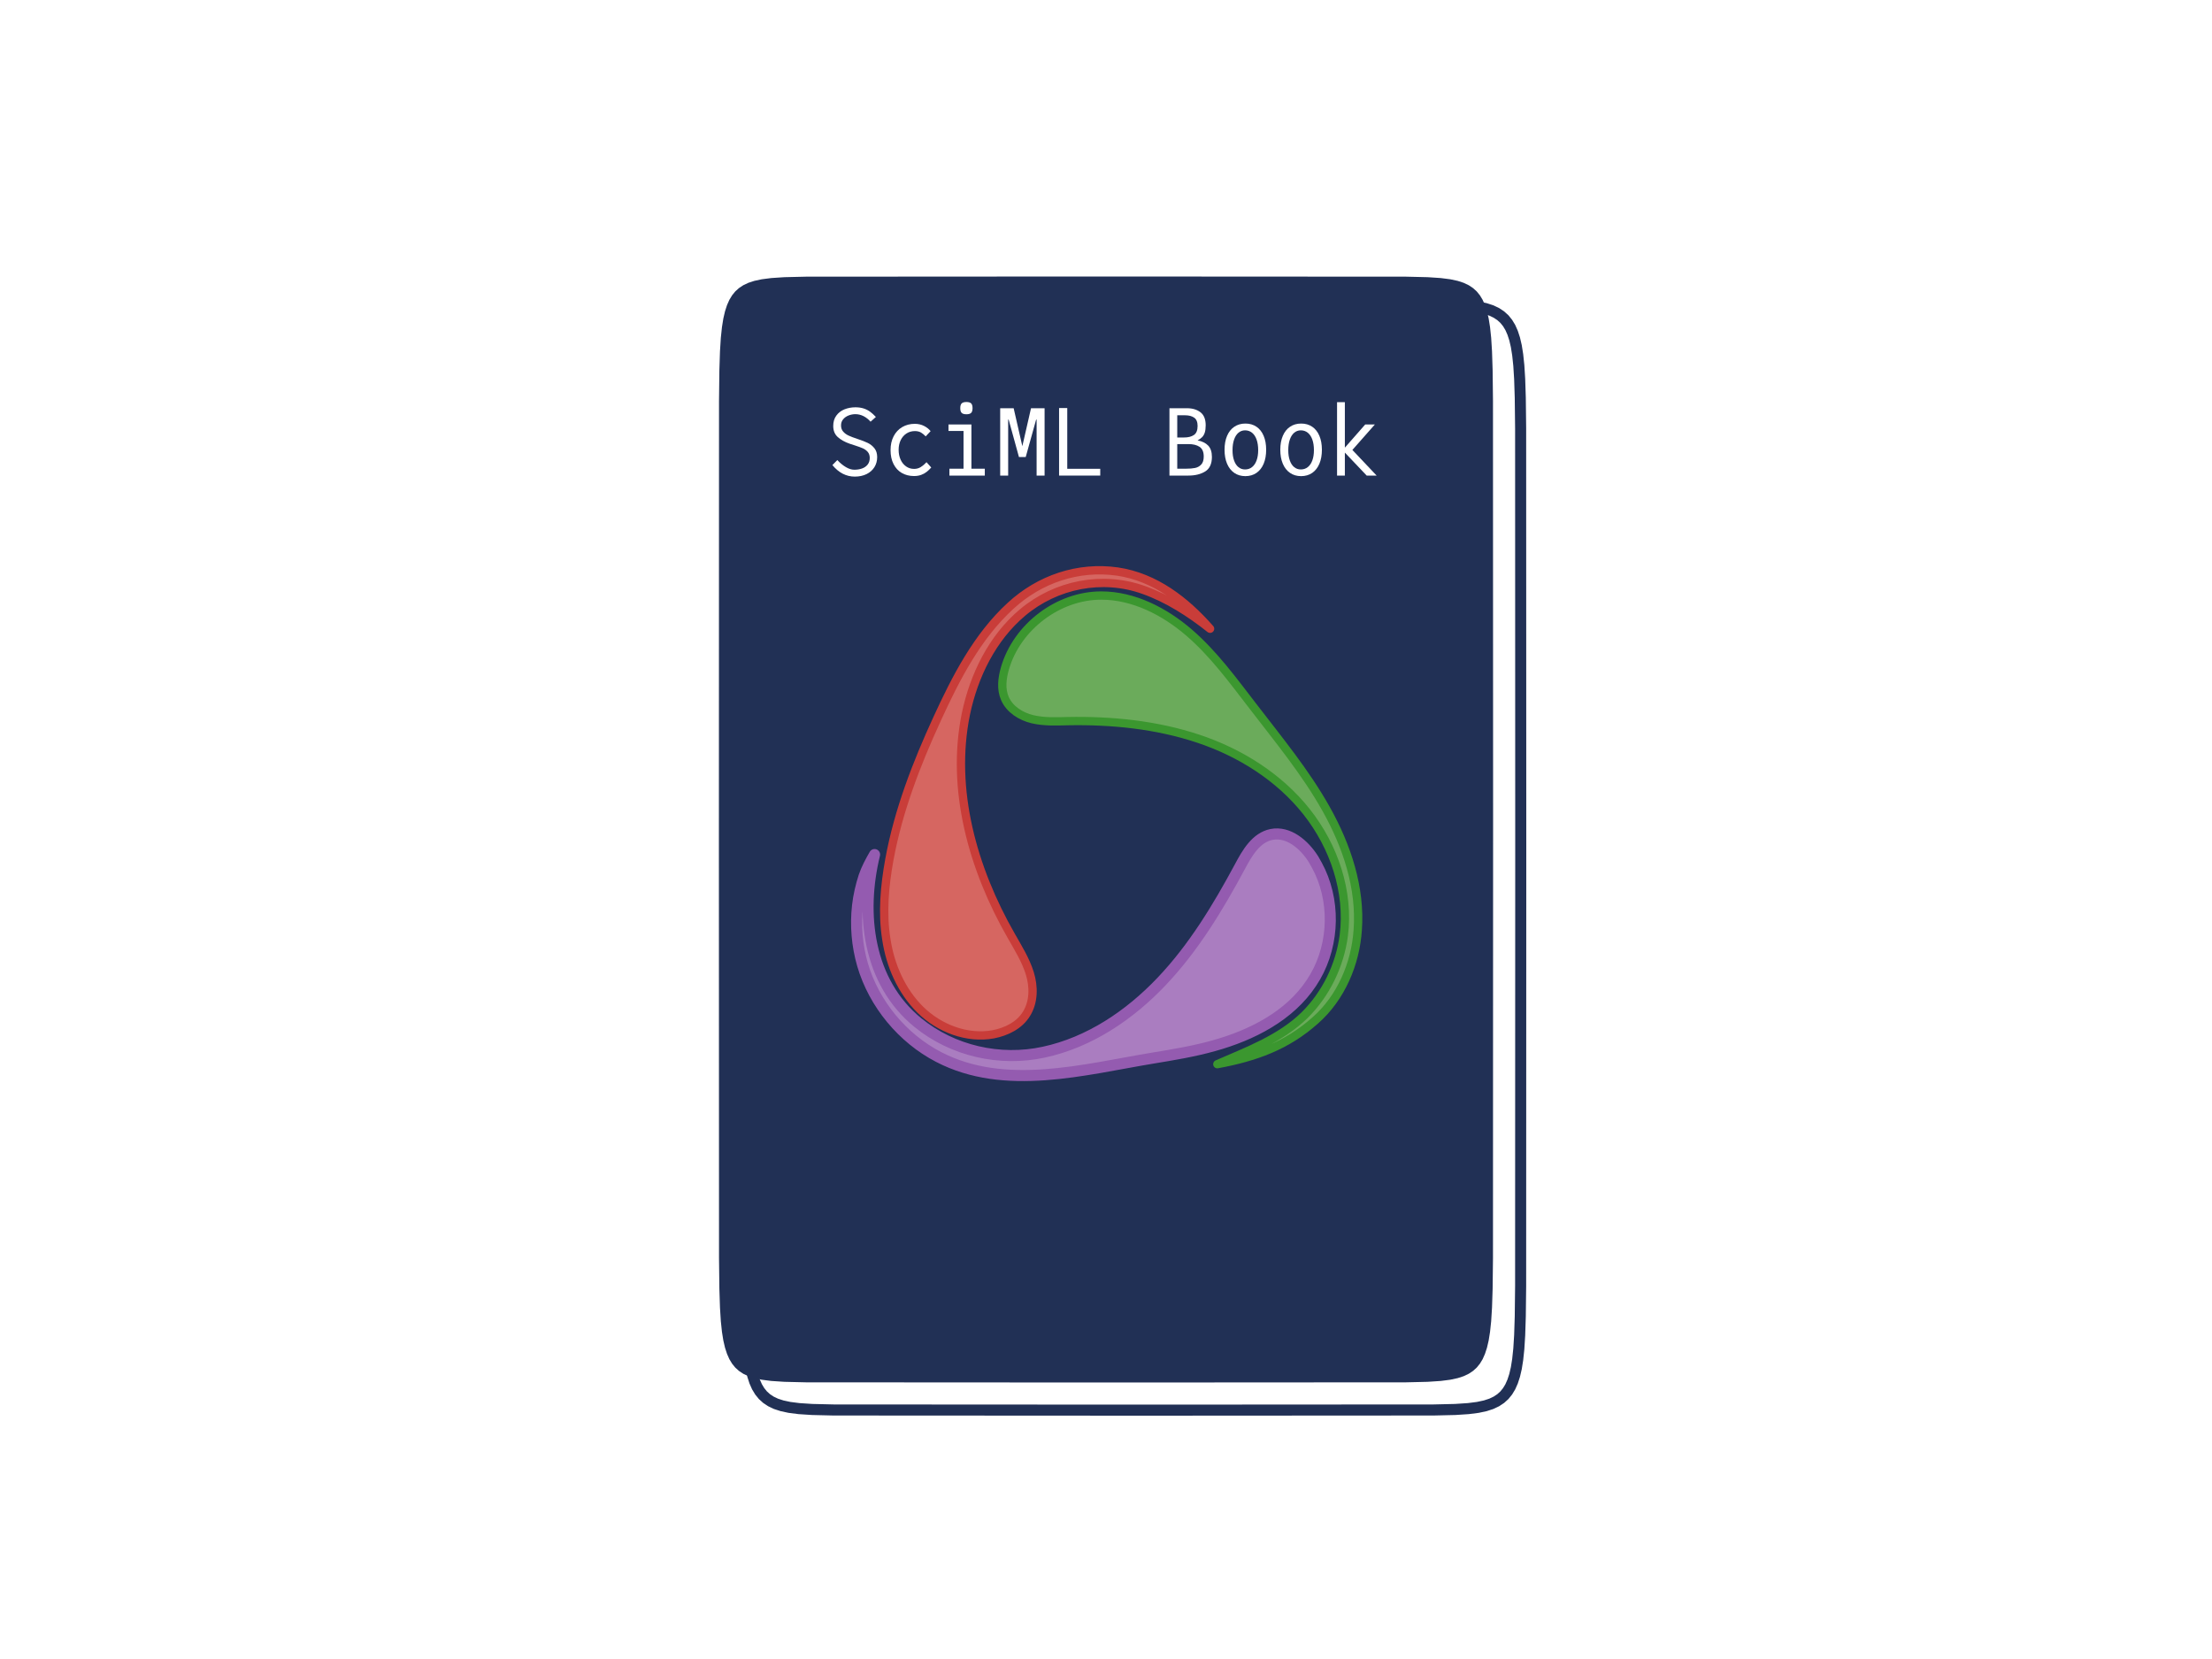
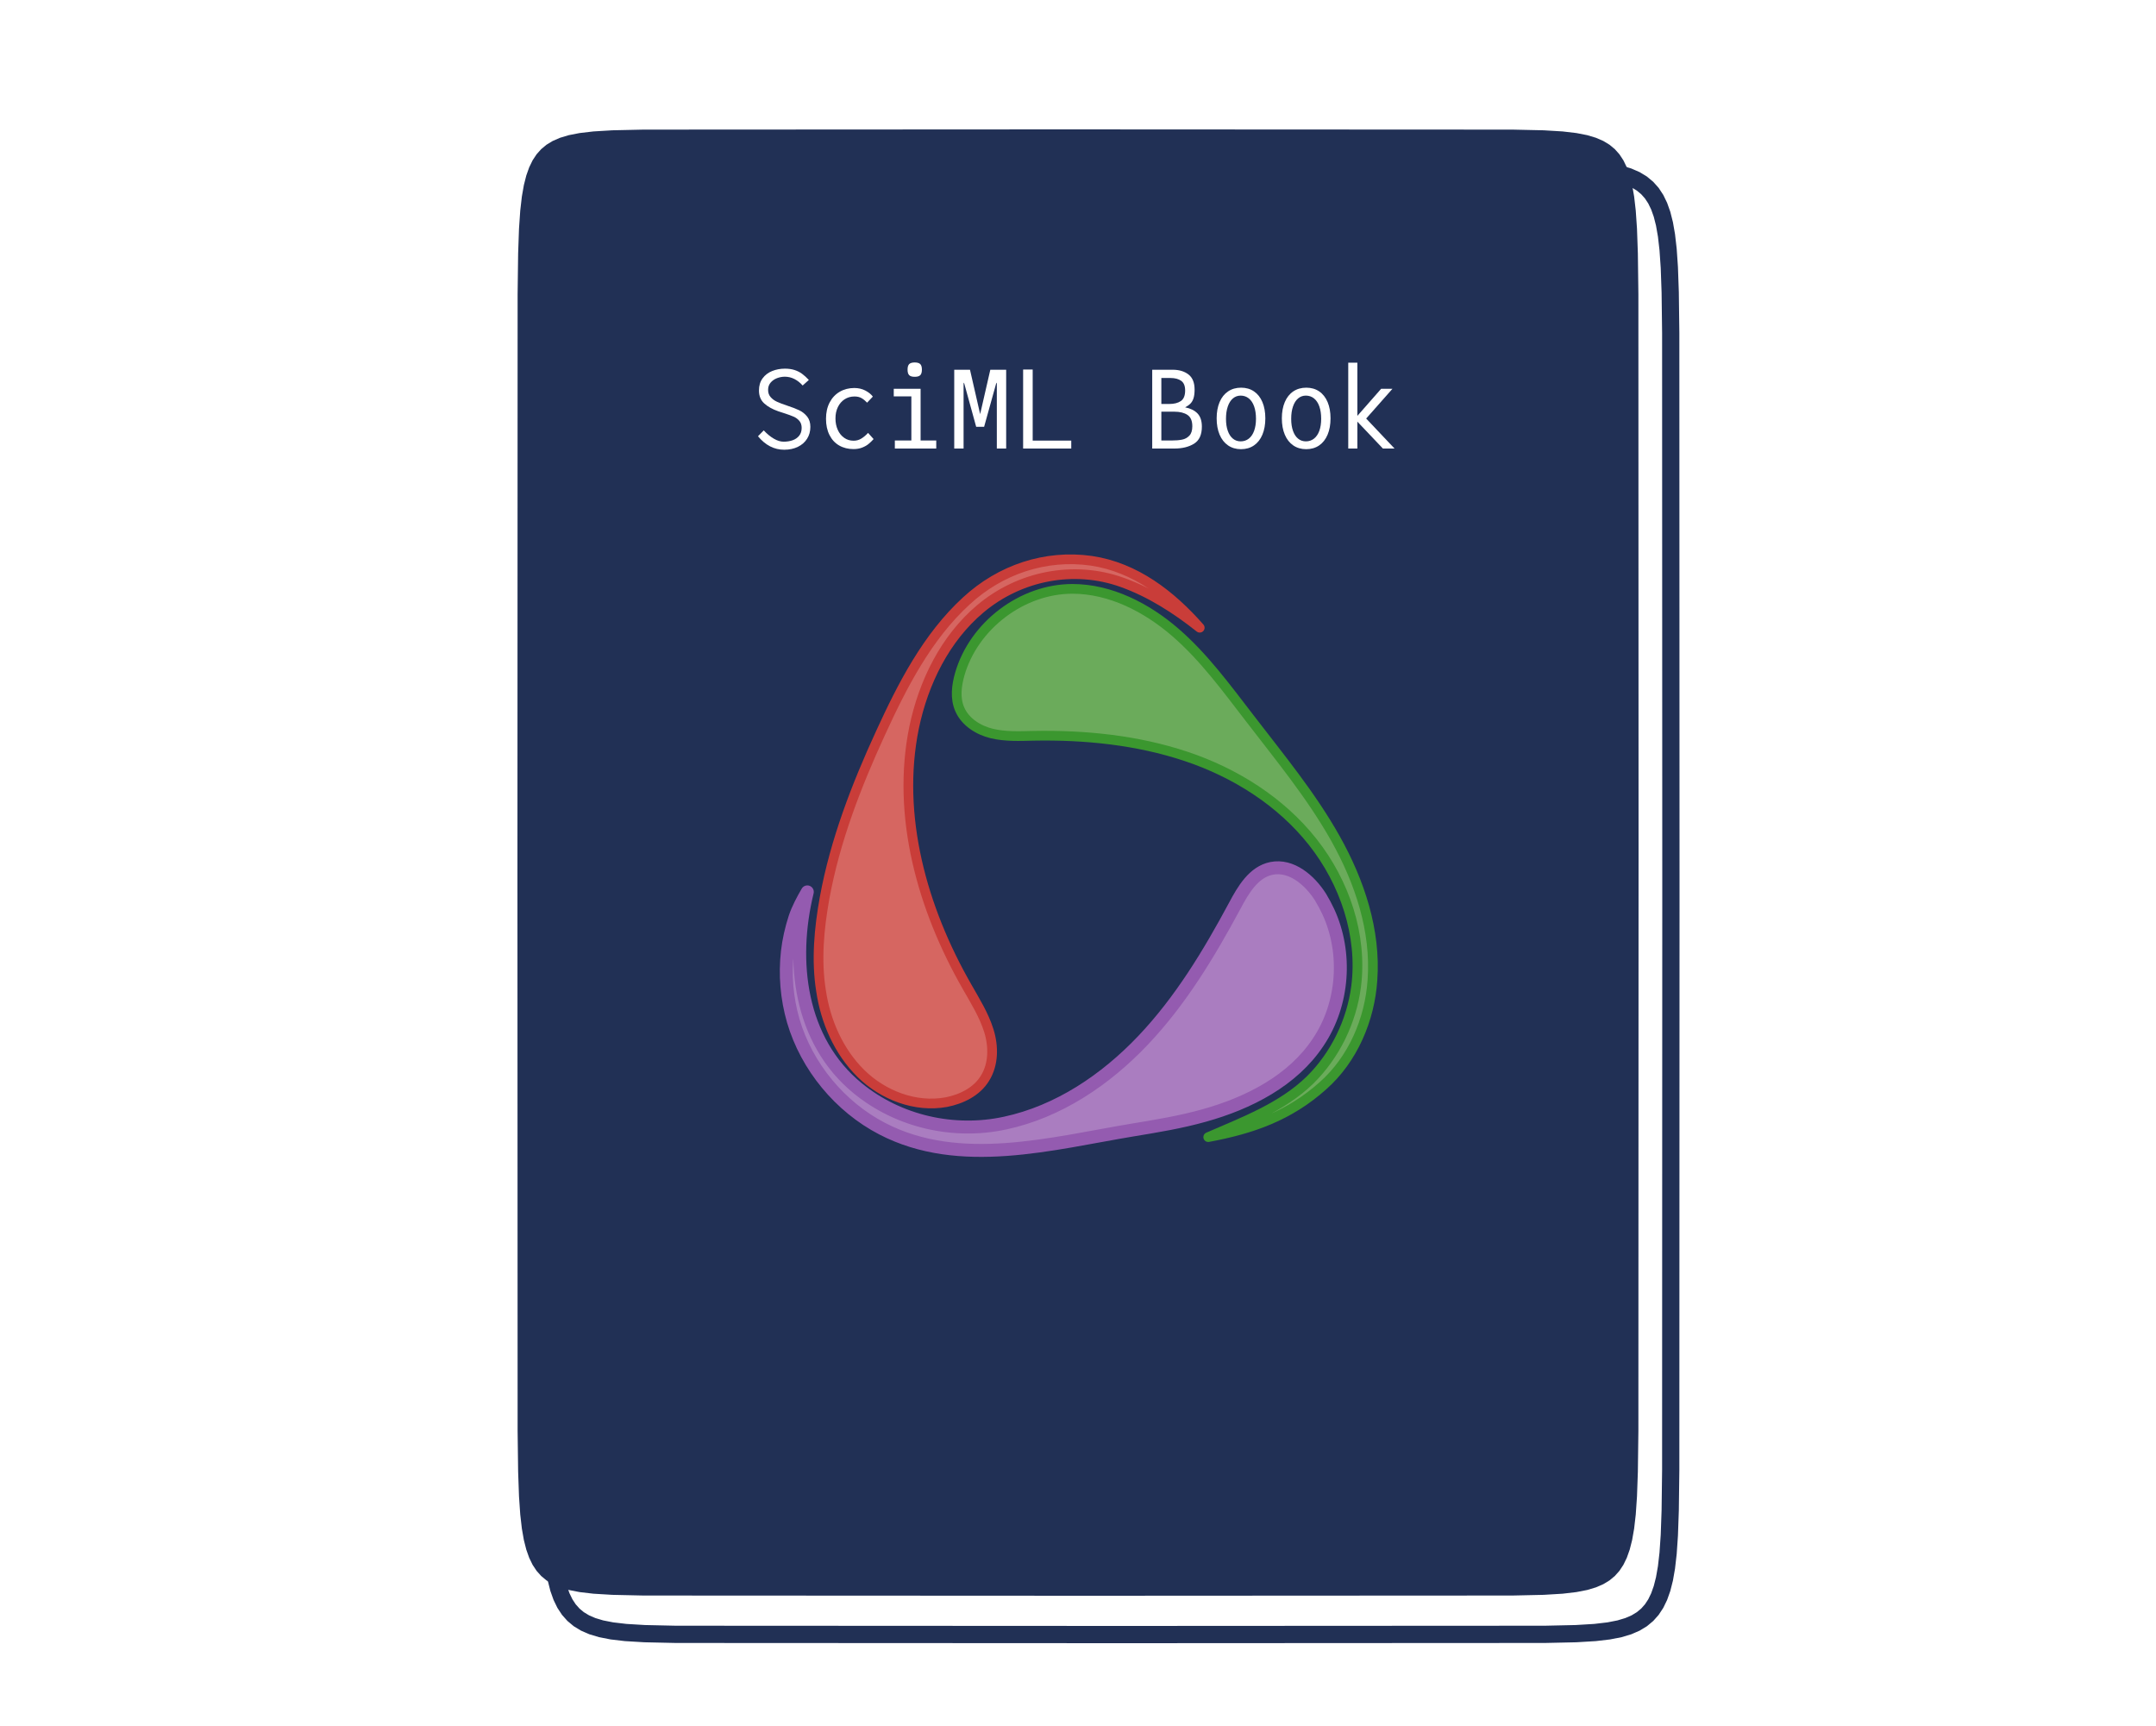
- <svg xmlns="http://www.w3.org/2000/svg" xmlns:xlink="http://www.w3.org/1999/xlink" width="800pt" height="600pt" viewBox="0 0 800 600" version="1.1">
+ <svg xmlns="http://www.w3.org/2000/svg" xmlns:xlink="http://www.w3.org/1999/xlink" width="1000pt" height="800pt" viewBox="0 0 1000 800" version="1.1">
  <defs>
    <g>
      <symbol overflow="visible" id="glyph0-0">
-         <path style="stroke:none;" d="M 1.211 5.711 L 1.211 -24.359 L 18.949 -24.359 L 18.949 5.711 Z M 2.957 3.965 L 17.203 3.965 L 17.203 -22.613 L 2.957 -22.613 Z M 9.961 -17.707 C 9.242 -17.707 8.66 -17.523 8.215 -17.16 C 7.766 -16.793 7.551 -16.23 7.578 -15.473 L 5.645 -15.473 C 5.641 -17.172 6.094 -18.281 6.996 -18.797 C 7.895 -19.312 8.816 -19.57 9.762 -19.57 C 11.328 -19.57 12.512 -19.246 13.312 -18.605 C 14.113 -17.957 14.512 -17.047 14.516 -15.875 C 14.512 -15.277 14.418 -14.75 14.23 -14.285 C 14.039 -13.82 13.801 -13.41 13.516 -13.059 C 13.227 -12.703 12.824 -12.266 12.312 -11.742 L 11.641 -11.055 C 11.316 -10.77 11.098 -10.543 10.988 -10.371 C 10.871 -10.199 10.816 -9.949 10.82 -9.625 L 10.82 -8.25 L 8.902 -8.25 L 8.902 -9.625 C 8.898 -10.035 8.914 -10.34 8.945 -10.539 C 8.973 -10.734 9.055 -10.945 9.191 -11.172 C 9.434 -11.582 9.898 -12.086 10.586 -12.684 C 10.996 -13.051 11.324 -13.363 11.566 -13.625 C 11.809 -13.879 12.012 -14.176 12.18 -14.516 C 12.348 -14.848 12.434 -15.219 12.434 -15.625 C 12.434 -16.281 12.207 -16.793 11.762 -17.16 C 11.309 -17.523 10.711 -17.707 9.961 -17.707 Z M 11.609 -5.629 C 11.605 -5.156 11.438 -4.754 11.105 -4.418 C 10.766 -4.082 10.359 -3.914 9.879 -3.914 C 9.406 -3.914 9 -4.082 8.668 -4.418 C 8.328 -4.754 8.16 -5.156 8.164 -5.629 C 8.16 -6.109 8.328 -6.52 8.668 -6.855 C 9 -7.191 9.406 -7.359 9.879 -7.359 C 10.359 -7.359 10.766 -7.191 11.105 -6.855 C 11.438 -6.52 11.605 -6.109 11.609 -5.629 Z M 7.762 -3.578 C 8.23 -3.574 8.637 -3.402 8.98 -3.066 C 9.32 -2.723 9.492 -2.316 9.492 -1.848 C 9.492 -1.371 9.32 -0.969 8.98 -0.637 C 8.637 -0.297 8.23 -0.129 7.762 -0.133 C 7.289 -0.129 6.887 -0.297 6.551 -0.637 C 6.215 -0.969 6.047 -1.371 6.047 -1.848 C 6.047 -2.316 6.215 -2.723 6.551 -3.066 C 6.887 -3.402 7.289 -3.574 7.762 -3.578 Z M 12.012 -3.578 C 12.48 -3.574 12.883 -3.402 13.223 -3.066 C 13.555 -2.723 13.723 -2.316 13.727 -1.848 C 13.723 -1.371 13.555 -0.969 13.223 -0.637 C 12.883 -0.297 12.48 -0.129 12.012 -0.133 C 11.527 -0.129 11.117 -0.297 10.785 -0.637 C 10.445 -0.969 10.277 -1.371 10.281 -1.848 C 10.277 -2.316 10.445 -2.723 10.785 -3.066 C 11.117 -3.402 11.527 -3.574 12.012 -3.578 Z M 12.012 -3.578 " />
+         <path style="stroke:none;" d="M 1.812 8.566 L 1.812 -36.539 L 28.426 -36.539 L 28.426 8.566 Z M 4.434 5.945 L 25.805 5.945 L 25.805 -33.918 L 4.434 -33.918 Z M 14.945 -26.562 C 13.867 -26.559 12.992 -26.285 12.324 -25.742 C 11.648 -25.191 11.328 -24.348 11.363 -23.211 L 8.469 -23.211 C 8.465 -25.758 9.141 -27.422 10.496 -28.199 C 11.844 -28.969 13.227 -29.355 14.641 -29.359 C 16.988 -29.355 18.766 -28.871 19.969 -27.91 C 21.172 -26.941 21.773 -25.578 21.773 -23.812 C 21.773 -22.922 21.629 -22.125 21.344 -21.43 C 21.055 -20.73 20.695 -20.121 20.27 -19.594 C 19.84 -19.062 19.242 -18.402 18.473 -17.613 L 17.465 -16.582 C 16.977 -16.16 16.648 -15.82 16.48 -15.562 C 16.312 -15.301 16.23 -14.926 16.23 -14.441 L 16.23 -12.375 L 13.355 -12.375 L 13.355 -14.441 C 13.352 -15.059 13.375 -15.516 13.418 -15.812 C 13.457 -16.105 13.578 -16.422 13.785 -16.758 C 14.152 -17.379 14.848 -18.133 15.875 -19.027 C 16.492 -19.578 16.984 -20.051 17.348 -20.438 C 17.707 -20.82 18.016 -21.262 18.27 -21.77 C 18.52 -22.27 18.645 -22.828 18.648 -23.438 C 18.645 -24.426 18.309 -25.191 17.641 -25.742 C 16.965 -26.285 16.066 -26.559 14.945 -26.562 Z M 17.414 -8.441 C 17.414 -7.734 17.16 -7.129 16.656 -6.625 C 16.152 -6.121 15.539 -5.871 14.816 -5.871 C 14.109 -5.871 13.504 -6.121 13 -6.625 C 12.496 -7.129 12.246 -7.734 12.246 -8.441 C 12.246 -9.164 12.496 -9.777 13 -10.281 C 13.504 -10.785 14.109 -11.039 14.816 -11.039 C 15.539 -11.039 16.152 -10.785 16.656 -10.281 C 17.16 -9.777 17.414 -9.164 17.414 -8.441 Z M 11.641 -5.367 C 12.344 -5.367 12.953 -5.109 13.469 -4.598 C 13.98 -4.086 14.238 -3.477 14.238 -2.773 C 14.238 -2.062 13.98 -1.457 13.469 -0.957 C 12.953 -0.449 12.344 -0.199 11.641 -0.203 C 10.934 -0.199 10.328 -0.449 9.828 -0.957 C 9.32 -1.457 9.07 -2.062 9.07 -2.773 C 9.07 -3.477 9.32 -4.086 9.828 -4.598 C 10.328 -5.109 10.934 -5.367 11.641 -5.367 Z M 18.02 -5.367 C 18.723 -5.367 19.328 -5.109 19.832 -4.598 C 20.336 -4.086 20.59 -3.477 20.59 -2.773 C 20.59 -2.062 20.336 -1.457 19.832 -0.957 C 19.328 -0.449 18.723 -0.199 18.02 -0.203 C 17.293 -0.199 16.68 -0.449 16.176 -0.957 C 15.672 -1.457 15.422 -2.062 15.422 -2.773 C 15.422 -3.477 15.672 -4.086 16.176 -4.598 C 16.68 -5.109 17.293 -5.367 18.02 -5.367 Z M 18.02 -5.367 " />
      </symbol>
      <symbol overflow="visible" id="glyph0-1">
-         <path style="stroke:none;" d="M 3.629 -5.609 C 4.656 -4.508 5.703 -3.652 6.762 -3.039 C 7.816 -2.422 8.82 -2.113 9.777 -2.117 C 10.805 -2.113 11.738 -2.266 12.582 -2.57 C 13.418 -2.871 14.09 -3.34 14.598 -3.98 C 15.098 -4.613 15.352 -5.414 15.355 -6.383 C 15.352 -7.266 15.113 -7.988 14.641 -8.551 C 14.16 -9.105 13.566 -9.543 12.859 -9.859 C 12.145 -10.172 11.156 -10.531 9.895 -10.938 C 9.02 -11.203 8.422 -11.398 8.098 -11.523 C 6.281 -12.16 4.836 -12.973 3.762 -13.957 C 2.688 -14.941 2.148 -16.27 2.152 -17.941 C 2.148 -19.43 2.523 -20.684 3.277 -21.703 C 4.023 -22.723 5.008 -23.477 6.23 -23.965 C 7.449 -24.449 8.766 -24.691 10.18 -24.695 C 11.297 -24.691 12.289 -24.551 13.152 -24.273 C 14.016 -23.992 14.789 -23.602 15.473 -23.105 C 16.152 -22.605 16.852 -21.973 17.574 -21.203 L 15.656 -19.488 C 14.906 -20.34 14.062 -21.004 13.129 -21.488 C 12.191 -21.965 11.199 -22.207 10.148 -22.211 C 9.316 -22.207 8.504 -22.051 7.711 -21.746 C 6.914 -21.434 6.258 -20.977 5.746 -20.367 C 5.227 -19.758 4.969 -19.016 4.973 -18.145 C 4.969 -17.234 5.23 -16.484 5.762 -15.891 C 6.285 -15.297 6.938 -14.82 7.719 -14.465 C 8.492 -14.102 9.555 -13.699 10.902 -13.254 C 12.445 -12.75 13.691 -12.266 14.641 -11.809 C 15.586 -11.348 16.391 -10.707 17.051 -9.879 C 17.711 -9.051 18.039 -7.984 18.043 -6.688 C 18.039 -5.316 17.703 -4.098 17.035 -3.031 C 16.359 -1.961 15.41 -1.129 14.188 -0.527 C 12.957 0.07 11.543 0.367 9.945 0.371 C 6.84 0.367 4.141 -1.02 1.848 -3.797 Z M 3.629 -5.609 " />
+         <path style="stroke:none;" d="M 5.441 -8.418 C 6.984 -6.766 8.551 -5.48 10.141 -4.559 C 11.727 -3.637 13.234 -3.176 14.668 -3.176 C 16.207 -3.176 17.609 -3.402 18.875 -3.855 C 20.133 -4.309 21.141 -5.012 21.898 -5.973 C 22.648 -6.926 23.027 -8.129 23.031 -9.574 C 23.027 -10.902 22.672 -11.984 21.961 -12.824 C 21.246 -13.664 20.355 -14.32 19.289 -14.789 C 18.223 -15.258 16.738 -15.797 14.844 -16.406 C 13.531 -16.809 12.633 -17.102 12.145 -17.289 C 9.422 -18.242 7.254 -19.461 5.645 -20.941 C 4.027 -22.418 3.223 -24.406 3.227 -26.914 C 3.223 -29.145 3.785 -31.027 4.914 -32.559 C 6.035 -34.086 7.512 -35.215 9.348 -35.945 C 11.176 -36.676 13.152 -37.043 15.27 -37.043 C 16.949 -37.043 18.434 -36.832 19.73 -36.414 C 21.02 -35.992 22.18 -35.41 23.207 -34.664 C 24.23 -33.914 25.281 -32.957 26.359 -31.801 L 23.488 -29.23 C 22.359 -30.508 21.094 -31.508 19.691 -32.23 C 18.289 -32.949 16.801 -33.309 15.223 -33.312 C 13.977 -33.309 12.758 -33.078 11.566 -32.621 C 10.371 -32.156 9.387 -31.469 8.617 -30.555 C 7.844 -29.637 7.457 -28.523 7.461 -27.215 C 7.457 -25.852 7.852 -24.727 8.645 -23.84 C 9.43 -22.945 10.41 -22.23 11.578 -21.695 C 12.746 -21.156 14.336 -20.551 16.355 -19.883 C 18.668 -19.125 20.539 -18.402 21.961 -17.715 C 23.379 -17.023 24.582 -16.059 25.578 -14.816 C 26.566 -13.57 27.062 -11.977 27.066 -10.031 C 27.062 -7.98 26.559 -6.152 25.551 -4.547 C 24.539 -2.941 23.117 -1.688 21.281 -0.793 C 19.441 0.105 17.32 0.551 14.918 0.555 C 10.262 0.551 6.211 -1.531 2.773 -5.695 Z M 5.441 -8.418 " />
      </symbol>
      <symbol overflow="visible" id="glyph0-2">
-         <path style="stroke:none;" d="M 11.223 0.168 C 9.551 0.164 8.074 -0.203 6.793 -0.941 C 5.508 -1.68 4.512 -2.758 3.797 -4.176 C 3.078 -5.59 2.719 -7.266 2.723 -9.207 C 2.719 -11.129 3.094 -12.809 3.848 -14.246 C 4.594 -15.676 5.633 -16.781 6.961 -17.555 C 8.289 -18.328 9.797 -18.715 11.492 -18.715 C 12.73 -18.715 13.855 -18.453 14.867 -17.934 C 15.871 -17.41 16.652 -16.785 17.203 -16.062 L 15.422 -14.18 C 14.883 -14.762 14.316 -15.227 13.727 -15.574 C 13.129 -15.918 12.395 -16.09 11.523 -16.094 C 10.379 -16.09 9.363 -15.801 8.477 -15.227 C 7.582 -14.648 6.887 -13.848 6.391 -12.824 C 5.891 -11.797 5.641 -10.625 5.645 -9.309 C 5.641 -8.008 5.875 -6.836 6.348 -5.789 C 6.816 -4.742 7.48 -3.918 8.332 -3.316 C 9.184 -2.715 10.156 -2.414 11.258 -2.418 C 12.137 -2.414 12.941 -2.641 13.672 -3.098 C 14.398 -3.551 15.086 -4.133 15.727 -4.84 L 17.438 -2.922 C 16.922 -2.348 16.398 -1.844 15.867 -1.41 C 15.336 -0.973 14.676 -0.602 13.895 -0.293 C 13.105 0.012 12.215 0.164 11.223 0.168 Z M 11.223 0.168 " />
+         <path style="stroke:none;" d="M 16.832 0.254 C 14.328 0.25 12.113 -0.301 10.191 -1.41 C 8.266 -2.516 6.77 -4.133 5.695 -6.262 C 4.617 -8.383 4.078 -10.898 4.082 -13.809 C 4.078 -16.695 4.641 -19.215 5.77 -21.367 C 6.895 -23.516 8.453 -25.172 10.445 -26.332 C 12.434 -27.492 14.699 -28.07 17.238 -28.074 C 19.102 -28.07 20.789 -27.68 22.301 -26.902 C 23.812 -26.117 24.98 -25.18 25.805 -24.09 L 23.133 -21.27 C 22.328 -22.141 21.48 -22.836 20.59 -23.359 C 19.699 -23.879 18.598 -24.141 17.289 -24.141 C 15.574 -24.141 14.051 -23.707 12.715 -22.844 C 11.379 -21.977 10.336 -20.773 9.59 -19.238 C 8.84 -17.699 8.465 -15.941 8.469 -13.961 C 8.465 -12.012 8.82 -10.25 9.527 -8.68 C 10.23 -7.105 11.219 -5.871 12.5 -4.977 C 13.773 -4.074 15.234 -3.625 16.883 -3.629 C 18.207 -3.625 19.418 -3.965 20.512 -4.648 C 21.602 -5.328 22.625 -6.199 23.586 -7.258 L 26.156 -4.387 C 25.383 -3.523 24.598 -2.766 23.801 -2.113 C 23.004 -1.457 22.016 -0.898 20.84 -0.438 C 19.664 0.023 18.328 0.25 16.832 0.254 Z M 16.832 0.254 " />
      </symbol>
      <symbol overflow="visible" id="glyph0-3">
-         <path style="stroke:none;" d="M 9.996 -22.176 C 9.188 -22.172 8.613 -22.34 8.281 -22.68 C 7.941 -23.012 7.773 -23.582 7.777 -24.395 C 7.773 -25.195 7.941 -25.766 8.281 -26.105 C 8.613 -26.438 9.188 -26.605 9.996 -26.609 C 10.801 -26.605 11.371 -26.438 11.711 -26.105 C 12.043 -25.766 12.211 -25.195 12.215 -24.395 C 12.211 -23.582 12.043 -23.012 11.711 -22.68 C 11.371 -22.34 10.801 -22.172 9.996 -22.176 Z M 11.809 -18.48 L 11.809 -2.488 L 16.648 -2.488 L 16.648 0 L 3.848 0 L 3.848 -2.488 L 8.953 -2.488 L 8.953 -16.129 L 3.512 -16.129 L 3.512 -18.48 Z M 11.809 -18.48 " />
+         <path style="stroke:none;" d="M 14.992 -33.266 C 13.781 -33.262 12.926 -33.516 12.422 -34.02 C 11.918 -34.523 11.664 -35.379 11.668 -36.59 C 11.664 -37.797 11.918 -38.652 12.422 -39.16 C 12.926 -39.66 13.781 -39.914 14.992 -39.918 C 16.199 -39.914 17.055 -39.66 17.562 -39.16 C 18.062 -38.652 18.316 -37.797 18.32 -36.59 C 18.316 -35.379 18.062 -34.523 17.562 -34.02 C 17.055 -33.516 16.199 -33.262 14.992 -33.266 Z M 17.715 -27.719 L 17.715 -3.73 L 24.973 -3.73 L 24.973 0 L 5.77 0 L 5.77 -3.73 L 13.43 -3.73 L 13.43 -24.191 L 5.266 -24.191 L 5.266 -27.719 Z M 17.715 -27.719 " />
      </symbol>
      <symbol overflow="visible" id="glyph0-4">
-         <path style="stroke:none;" d="M 10.062 -10.633 L 13.203 -24.359 L 18.109 -24.359 L 18.109 0 L 15.223 0 L 15.223 -20.379 L 15.004 -20.074 L 11.289 -6.719 L 8.836 -6.719 L 5.156 -20.074 L 4.938 -20.379 L 4.938 0 L 2.051 0 L 2.051 -24.359 L 6.922 -24.359 Z M 10.062 -10.633 " />
+         <path style="stroke:none;" d="M 15.094 -15.953 L 19.809 -36.539 L 27.164 -36.539 L 27.164 0 L 22.832 0 L 22.832 -30.566 L 22.504 -30.113 L 16.934 -10.078 L 13.254 -10.078 L 7.738 -30.113 L 7.41 -30.566 L 7.41 0 L 3.074 0 L 3.074 -36.539 L 10.383 -36.539 Z M 15.094 -15.953 " />
      </symbol>
      <symbol overflow="visible" id="glyph0-5">
-         <path style="stroke:none;" d="M 18.078 0 L 3.191 0 L 3.191 -24.426 L 6.148 -24.426 L 6.148 -2.453 L 18.078 -2.453 Z M 18.078 0 " />
+         <path style="stroke:none;" d="M 27.113 0 L 4.789 0 L 4.789 -36.641 L 9.223 -36.641 L 9.223 -3.68 L 27.113 -3.68 Z M 27.113 0 " />
      </symbol>
      <symbol overflow="visible" id="glyph0-6">
        <path style="stroke:none;" d="" />
      </symbol>
      <symbol overflow="visible" id="glyph0-7">
-         <path style="stroke:none;" d="M 2.789 0 L 2.789 -24.359 L 9.141 -24.359 C 11.109 -24.355 12.727 -23.871 13.996 -22.906 C 15.258 -21.934 15.891 -20.371 15.895 -18.211 C 15.891 -17.145 15.785 -16.27 15.574 -15.59 C 15.359 -14.906 15.043 -14.348 14.625 -13.918 C 14.203 -13.484 13.648 -13.09 12.969 -12.734 C 14.625 -12.406 15.902 -11.777 16.801 -10.844 C 17.691 -9.906 18.141 -8.543 18.145 -6.754 C 18.141 -4.254 17.336 -2.504 15.734 -1.504 C 14.125 -0.5 12.098 0 9.645 0 Z M 8.062 -13.777 C 9.562 -13.773 10.754 -14.078 11.641 -14.684 C 12.523 -15.285 12.965 -16.371 12.969 -17.941 C 12.965 -19.363 12.559 -20.359 11.742 -20.938 C 10.922 -21.512 9.828 -21.801 8.469 -21.805 L 5.609 -21.805 L 5.609 -13.777 Z M 8.805 -2.488 C 10.066 -2.484 11.145 -2.574 12.035 -2.754 C 12.926 -2.934 13.672 -3.344 14.277 -3.988 C 14.883 -4.633 15.188 -5.598 15.188 -6.887 C 15.188 -8.551 14.688 -9.719 13.691 -10.391 C 12.691 -11.055 11.352 -11.391 9.676 -11.391 L 5.609 -11.391 L 5.609 -2.488 Z M 8.805 -2.488 " />
+         <path style="stroke:none;" d="M 4.184 0 L 4.184 -36.539 L 13.707 -36.539 C 16.66 -36.539 19.09 -35.812 20.992 -34.359 C 22.887 -32.906 23.836 -30.559 23.84 -27.316 C 23.836 -25.719 23.676 -24.406 23.359 -23.383 C 23.039 -22.355 22.566 -21.52 21.938 -20.875 C 21.305 -20.227 20.477 -19.637 19.453 -19.102 C 21.938 -18.613 23.852 -17.668 25.199 -16.266 C 26.539 -14.863 27.211 -12.816 27.215 -10.129 C 27.211 -6.383 26.004 -3.758 23.598 -2.254 C 21.184 -0.75 18.141 0 14.465 0 Z M 12.098 -20.664 C 14.344 -20.66 16.133 -21.113 17.461 -22.023 C 18.789 -22.93 19.453 -24.559 19.453 -26.914 C 19.453 -29.043 18.84 -30.543 17.613 -31.41 C 16.387 -32.273 14.746 -32.707 12.699 -32.711 L 8.418 -32.711 L 8.418 -20.664 Z M 13.203 -3.73 C 15.098 -3.727 16.715 -3.859 18.055 -4.133 C 19.387 -4.398 20.508 -5.016 21.418 -5.984 C 22.324 -6.945 22.781 -8.395 22.781 -10.332 C 22.781 -12.832 22.031 -14.586 20.539 -15.586 C 19.039 -16.586 17.031 -17.086 14.516 -17.086 L 8.418 -17.086 L 8.418 -3.73 Z M 13.203 -3.73 " />
      </symbol>
      <symbol overflow="visible" id="glyph0-8">
-         <path style="stroke:none;" d="M 10.078 0.203 C 8.543 0.199 7.211 -0.188 6.082 -0.965 C 4.949 -1.742 4.078 -2.848 3.469 -4.281 C 2.859 -5.715 2.555 -7.402 2.555 -9.34 C 2.555 -11.266 2.859 -12.941 3.469 -14.371 C 4.078 -15.797 4.949 -16.895 6.09 -17.664 C 7.223 -18.43 8.566 -18.812 10.113 -18.816 C 11.645 -18.812 12.973 -18.43 14.102 -17.664 C 15.227 -16.895 16.094 -15.797 16.699 -14.371 C 17.301 -12.941 17.602 -11.266 17.605 -9.34 C 17.602 -7.402 17.301 -5.715 16.699 -4.281 C 16.094 -2.848 15.223 -1.742 14.094 -0.965 C 12.961 -0.188 11.625 0.199 10.078 0.203 Z M 9.98 -2.219 C 10.941 -2.215 11.781 -2.496 12.5 -3.066 C 13.211 -3.629 13.762 -4.438 14.145 -5.492 C 14.527 -6.543 14.719 -7.781 14.719 -9.207 C 14.719 -10.668 14.527 -11.941 14.145 -13.02 C 13.762 -14.094 13.211 -14.918 12.5 -15.496 C 11.781 -16.07 10.941 -16.359 9.98 -16.363 C 9.059 -16.359 8.258 -16.066 7.574 -15.488 C 6.891 -14.902 6.363 -14.074 5.996 -12.996 C 5.621 -11.914 5.438 -10.637 5.441 -9.172 C 5.438 -7.746 5.621 -6.512 5.996 -5.469 C 6.363 -4.418 6.891 -3.617 7.574 -3.059 C 8.258 -2.496 9.059 -2.215 9.98 -2.219 Z M 9.98 -2.219 " />
+         <path style="stroke:none;" d="M 15.121 0.301 C 12.816 0.297 10.816 -0.281 9.121 -1.449 C 7.422 -2.613 6.117 -4.273 5.203 -6.426 C 4.289 -8.574 3.832 -11.102 3.832 -14.012 C 3.832 -16.895 4.289 -19.41 5.203 -21.559 C 6.117 -23.699 7.426 -25.348 9.133 -26.496 C 10.836 -27.645 12.848 -28.219 15.172 -28.223 C 17.469 -28.219 19.465 -27.645 21.152 -26.496 C 22.84 -25.348 24.137 -23.699 25.047 -21.559 C 25.953 -19.41 26.406 -16.895 26.41 -14.012 C 26.406 -11.102 25.953 -8.574 25.047 -6.426 C 24.137 -4.273 22.836 -2.613 21.141 -1.449 C 19.445 -0.281 17.438 0.297 15.121 0.301 Z M 14.969 -3.328 C 16.41 -3.328 17.672 -3.75 18.75 -4.598 C 19.824 -5.445 20.645 -6.66 21.219 -8.238 C 21.785 -9.816 22.07 -11.672 22.074 -13.809 C 22.07 -16.008 21.785 -17.914 21.219 -19.527 C 20.645 -21.141 19.824 -22.379 18.75 -23.246 C 17.672 -24.105 16.41 -24.539 14.969 -24.543 C 13.59 -24.539 12.387 -24.102 11.363 -23.234 C 10.336 -22.359 9.547 -21.113 8.996 -19.492 C 8.438 -17.867 8.16 -15.957 8.164 -13.758 C 8.16 -11.625 8.438 -9.773 8.996 -8.203 C 9.547 -6.633 10.336 -5.426 11.363 -4.586 C 12.387 -3.746 13.59 -3.328 14.969 -3.328 Z M 14.969 -3.328 " />
      </symbol>
      <symbol overflow="visible" id="glyph0-9">
-         <path style="stroke:none;" d="M 8.469 -9.273 L 17.238 0 L 13.641 0 L 5.746 -8.316 L 5.746 0 L 2.922 0 L 2.922 -26.543 L 5.746 -26.543 L 5.746 -10.098 L 13.105 -18.48 L 16.598 -18.48 Z M 8.469 -9.273 " />
+         <path style="stroke:none;" d="M 12.699 -13.91 L 25.855 0 L 20.461 0 L 8.617 -12.473 L 8.617 0 L 4.387 0 L 4.387 -39.816 L 8.617 -39.816 L 8.617 -15.145 L 19.656 -27.719 L 24.898 -27.719 Z M 12.699 -13.91 " />
      </symbol>
    </g>
  </defs>
-   <g id="surface44">
-     <path style=" stroke:none;fill-rule:nonzero;fill:rgb(12.941%,18.824%,33.333%);fill-opacity:1;" d="M 540 300 L 539.957 455.059 L 539.828 466.137 L 539.609 472.922 L 539.301 477.84 L 538.895 481.684 L 538.395 484.812 L 537.785 487.43 L 537.062 489.648 L 536.219 491.551 L 535.23 493.188 L 534.086 494.598 L 532.754 495.805 L 531.199 496.836 L 529.371 497.707 L 527.18 498.422 L 524.488 499 L 521.043 499.441 L 516.297 499.754 L 508.539 499.938 L 403.348 500 L 291.461 499.938 L 283.703 499.754 L 278.957 499.441 L 275.512 499 L 272.82 498.422 L 270.629 497.707 L 268.801 496.836 L 267.246 495.805 L 265.914 494.598 L 264.77 493.188 L 263.781 491.551 L 262.938 489.648 L 262.215 487.43 L 261.605 484.812 L 261.105 481.684 L 260.699 477.84 L 260.391 472.922 L 260.172 466.137 L 260.043 455.059 L 260 305.125 L 260.043 144.941 L 260.172 133.863 L 260.391 127.078 L 260.699 122.16 L 261.105 118.316 L 261.605 115.188 L 262.215 112.57 L 262.938 110.352 L 263.781 108.449 L 264.77 106.812 L 265.914 105.402 L 267.246 104.195 L 268.801 103.164 L 270.629 102.293 L 272.82 101.578 L 275.512 101 L 278.957 100.559 L 283.703 100.246 L 291.461 100.062 L 396.262 100 L 508.539 100.062 L 516.297 100.246 L 521.043 100.559 L 524.488 101 L 527.18 101.578 L 529.371 102.293 L 531.199 103.164 L 532.754 104.195 L 534.086 105.402 L 535.23 106.812 L 536.219 108.449 L 537.062 110.352 L 537.785 112.57 L 538.395 115.188 L 538.895 118.316 L 539.301 122.16 L 539.609 127.078 L 539.828 133.863 L 539.957 144.941 L 540 294.504 Z M 540 300 " />
-     <path style="fill:none;stroke-width:4;stroke-linecap:butt;stroke-linejoin:miter;stroke:rgb(12.941%,18.824%,33.333%);stroke-opacity:1;stroke-miterlimit:10;" d="M 550 310 L 549.957 465.059 L 549.828 476.137 L 549.609 482.922 L 549.301 487.84 L 548.895 491.684 L 548.395 494.812 L 547.785 497.43 L 547.062 499.648 L 546.219 501.551 L 545.23 503.188 L 544.086 504.598 L 542.754 505.805 L 541.199 506.836 L 539.371 507.707 L 537.18 508.422 L 534.488 509 L 531.043 509.441 L 526.297 509.754 L 518.539 509.938 L 413.348 510 L 301.461 509.938 L 293.703 509.754 L 288.957 509.441 L 285.512 509 L 282.82 508.422 L 280.629 507.707 L 278.801 506.836 L 277.246 505.805 L 275.914 504.598 L 274.77 503.188 L 273.781 501.551 L 272.938 499.648 L 272.215 497.43 L 271.605 494.812 L 271.105 491.684 L 270.699 487.84 L 270.391 482.922 L 270.172 476.137 L 270.043 465.059 L 270 315.125 L 270.043 154.941 L 270.172 143.863 L 270.391 137.078 L 270.699 132.16 L 271.105 128.316 L 271.605 125.188 L 272.215 122.57 L 272.938 120.352 L 273.781 118.449 L 274.77 116.812 L 275.914 115.402 L 277.246 114.195 L 278.801 113.164 L 280.629 112.293 L 282.82 111.578 L 285.512 111 L 288.957 110.559 L 293.703 110.246 L 301.461 110.062 L 406.262 110 L 518.539 110.062 L 526.297 110.246 L 531.043 110.559 L 534.488 111 L 537.18 111.578 L 539.371 112.293 L 541.199 113.164 L 542.754 114.195 L 544.086 115.402 L 545.23 116.812 L 546.219 118.449 L 547.062 120.352 L 547.785 122.57 L 548.395 125.188 L 548.895 128.316 L 549.301 132.16 L 549.609 137.078 L 549.828 143.863 L 549.957 154.941 L 550 304.504 Z M 550 310 " />
-     <path style="fill-rule:nonzero;fill:rgb(41.961%,67.059%,35.686%);fill-opacity:1;stroke-width:3;stroke-linecap:round;stroke-linejoin:round;stroke:rgb(23.137%,59.216%,18.431%);stroke-opacity:1;stroke-miterlimit:4;" d="M 304.371 247.301 C 315.278 252.043 327.188 256.484 335.871 264.965 C 343.645 272.637 348.692 283.035 350.106 293.836 C 352.125 309.687 346.571 326.039 336.676 338.558 C 326.781 351.074 312.649 359.961 297.508 365.008 C 282.367 370.055 266.215 371.668 250.266 371.367 C 246.024 371.265 241.684 371.062 237.446 372.074 C 233.305 373.082 229.266 375.605 227.551 379.543 C 226.039 382.976 226.543 386.914 227.551 390.445 C 231.895 405.484 246.832 416.793 262.379 416.793 C 274.09 416.793 285.293 411.039 294.18 403.367 C 303.063 395.695 310.028 386.105 317.196 376.816 C 326.481 364.703 336.274 352.89 343.742 339.566 C 351.211 326.242 356.262 311.098 355.153 295.855 C 354.344 283.64 349.094 271.324 339.809 263.148 C 329.41 253.863 318 249.824 304.371 247.301 " transform="matrix(1,0,0,-1,135.8943,632.1756)" />
-     <path style="fill-rule:nonzero;fill:rgb(83.922%,40%,38.039%);fill-opacity:1;stroke-width:3;stroke-linecap:round;stroke-linejoin:round;stroke:rgb(78.824%,23.922%,22.353%);stroke-opacity:1;stroke-miterlimit:4;" d="M 301.75 404.781 C 294.481 410.535 286.504 415.683 277.723 418.812 C 262.781 424.164 246.024 420.832 233.91 410.637 C 223.008 401.449 216.344 387.922 213.418 373.89 C 207.864 346.633 215.942 317.965 229.77 293.836 C 232.293 289.394 235.02 285.055 236.535 280.207 C 238.047 275.363 238.047 269.812 235.324 265.473 C 232.801 261.332 228.055 259.012 223.313 258.101 C 213.821 256.387 203.828 260.223 196.961 266.984 C 190.102 273.75 186.063 283.035 184.649 292.523 C 183.133 302.015 184.039 311.805 185.758 321.297 C 188.989 338.961 195.551 355.922 203.02 372.172 C 209.785 386.914 217.457 401.953 229.571 413.058 C 240.071 422.75 254 427.492 268.235 425.473 C 281.864 423.457 292.864 414.875 301.75 404.781 " transform="matrix(1,0,0,-1,135.8943,632.1756)" />
-     <path style="fill-rule:nonzero;fill:rgb(66.667%,49.02%,75.294%);fill-opacity:1;stroke-width:4;stroke-linecap:round;stroke-linejoin:round;stroke:rgb(58.039%,35.686%,69.02%);stroke-opacity:1;stroke-miterlimit:4;" d="M 341.524 316.957 C 340.817 318.469 340.008 319.984 339.102 321.496 C 335.77 326.746 330.117 331.594 323.957 330.383 C 318.406 329.269 315.176 323.719 312.551 318.773 C 304.574 303.933 295.793 289.394 284.184 277.18 C 272.574 264.965 258.039 255.176 241.582 251.64 C 225.735 248.211 208.672 252.047 196.055 262.344 C 177.985 277.082 175.16 301.711 180.406 323.113 C 178.996 320.691 177.481 317.863 176.571 315.137 C 175.461 311.707 174.653 308.172 174.25 304.64 C 173.442 297.473 174.047 290.203 176.067 283.238 C 180.207 269.105 190.504 256.687 203.524 249.926 C 227.551 237.41 256.121 245.383 281.156 249.519 C 288.524 250.734 295.895 251.945 303.059 253.961 C 316.891 257.801 330.52 264.765 338.391 276.676 C 346.266 288.387 347.379 304.234 341.524 316.957 Z M 341.524 316.957 " transform="matrix(1,0,0,-1,135.8943,632.1756)" />
+   <g id="surface68">
+     <path style=" stroke:none;fill-rule:nonzero;fill:rgb(12.941%,18.824%,33.333%);fill-opacity:1;" d="M 760 400 L 759.918 663.598 L 759.68 682.43 L 759.273 693.965 L 758.699 702.328 L 757.949 708.859 L 757.016 714.184 L 755.887 718.629 L 754.547 722.402 L 752.977 725.637 L 751.145 728.418 L 749.016 730.812 L 746.543 732.871 L 743.66 734.621 L 740.258 736.098 L 736.188 737.32 L 731.191 738.297 L 724.797 739.047 L 715.977 739.578 L 701.574 739.895 L 506.219 740 L 298.426 739.895 L 284.023 739.578 L 275.203 739.047 L 268.809 738.297 L 263.812 737.32 L 259.742 736.098 L 256.34 734.621 L 253.457 732.871 L 250.984 730.812 L 248.855 728.418 L 247.023 725.637 L 245.453 722.402 L 244.113 718.629 L 242.984 714.184 L 242.051 708.859 L 241.301 702.328 L 240.727 693.965 L 240.32 682.43 L 240.082 663.598 L 240 408.715 L 240.082 136.402 L 240.32 117.57 L 240.727 106.035 L 241.301 97.672 L 242.051 91.141 L 242.984 85.816 L 244.113 81.371 L 245.453 77.598 L 247.023 74.363 L 248.855 71.582 L 250.984 69.188 L 253.457 67.129 L 256.34 65.379 L 259.742 63.902 L 263.812 62.68 L 268.809 61.703 L 275.203 60.953 L 284.023 60.422 L 298.426 60.105 L 493.059 60 L 701.574 60.105 L 715.977 60.422 L 724.797 60.953 L 731.191 61.703 L 736.188 62.68 L 740.258 63.902 L 743.66 65.379 L 746.543 67.129 L 749.016 69.188 L 751.145 71.582 L 752.977 74.363 L 754.547 77.598 L 755.887 81.371 L 757.016 85.816 L 757.949 91.141 L 758.699 97.672 L 759.273 106.035 L 759.68 117.57 L 759.918 136.402 L 760 390.66 Z M 760 400 " />
+     <path style="fill:none;stroke-width:8;stroke-linecap:butt;stroke-linejoin:miter;stroke:rgb(12.941%,18.824%,33.333%);stroke-opacity:1;stroke-miterlimit:10;" d="M 775 418 L 774.918 681.598 L 774.68 700.43 L 774.273 711.965 L 773.699 720.328 L 772.949 726.859 L 772.016 732.184 L 770.887 736.629 L 769.547 740.402 L 767.977 743.637 L 766.145 746.418 L 764.016 748.812 L 761.543 750.871 L 758.66 752.621 L 755.258 754.098 L 751.188 755.32 L 746.191 756.297 L 739.797 757.047 L 730.977 757.578 L 716.574 757.895 L 521.219 758 L 313.426 757.895 L 299.023 757.578 L 290.203 757.047 L 283.809 756.297 L 278.812 755.32 L 274.742 754.098 L 271.34 752.621 L 268.457 750.871 L 265.984 748.812 L 263.855 746.418 L 262.023 743.637 L 260.453 740.402 L 259.113 736.629 L 257.984 732.184 L 257.051 726.859 L 256.301 720.328 L 255.727 711.965 L 255.32 700.43 L 255.082 681.598 L 255 426.715 L 255.082 154.402 L 255.32 135.57 L 255.727 124.035 L 256.301 115.672 L 257.051 109.141 L 257.984 103.816 L 259.113 99.371 L 260.453 95.598 L 262.023 92.363 L 263.855 89.582 L 265.984 87.188 L 268.457 85.129 L 271.34 83.379 L 274.742 81.902 L 278.812 80.68 L 283.809 79.703 L 290.203 78.953 L 299.023 78.422 L 313.426 78.105 L 508.059 78 L 716.574 78.105 L 730.977 78.422 L 739.797 78.953 L 746.191 79.703 L 751.188 80.68 L 755.258 81.902 L 758.66 83.379 L 761.543 85.129 L 764.016 87.188 L 766.145 89.582 L 767.977 92.363 L 769.547 95.598 L 770.887 99.371 L 772.016 103.816 L 772.949 109.141 L 773.699 115.672 L 774.273 124.035 L 774.68 135.57 L 774.918 154.402 L 775 408.66 Z M 775 418 " />
+     <path style="fill-rule:nonzero;fill:rgb(41.961%,67.059%,35.686%);fill-opacity:1;stroke-width:3;stroke-linecap:round;stroke-linejoin:round;stroke:rgb(23.137%,59.216%,18.431%);stroke-opacity:1;stroke-miterlimit:4;" d="M 304.374 247.298 C 315.275 252.043 327.189 256.486 335.869 264.965 C 343.642 272.639 348.689 283.035 350.103 293.837 C 352.124 309.686 346.569 326.04 336.676 338.556 C 326.783 351.074 312.65 359.959 297.507 365.006 C 282.366 370.053 266.215 371.668 250.265 371.366 C 246.025 371.264 241.684 371.064 237.444 372.074 C 233.306 373.082 229.267 375.605 227.551 379.543 C 226.038 382.975 226.543 386.913 227.551 390.444 C 231.892 405.486 246.832 416.793 262.379 416.793 C 274.09 416.793 285.293 411.04 294.179 403.366 C 303.061 395.694 310.025 386.105 317.194 376.816 C 326.481 364.704 336.275 352.892 343.744 339.566 C 351.212 326.241 356.262 311.1 355.153 295.855 C 354.343 283.642 349.095 271.327 339.806 263.15 C 329.408 253.863 318.002 249.824 304.374 247.298 " transform="matrix(1.5,0,0,-1.5,103.8414,898.2635)" />
+     <path style="fill-rule:nonzero;fill:rgb(83.922%,40%,38.039%);fill-opacity:1;stroke-width:3;stroke-linecap:round;stroke-linejoin:round;stroke:rgb(78.824%,23.922%,22.353%);stroke-opacity:1;stroke-miterlimit:4;" d="M 301.749 404.78 C 294.481 410.535 286.504 415.683 277.723 418.811 C 262.78 424.163 246.025 420.832 233.91 410.634 C 223.007 401.449 216.345 387.923 213.418 373.889 C 207.866 346.634 215.939 317.965 229.77 293.837 C 232.296 289.394 235.02 285.056 236.535 280.207 C 238.048 275.363 238.048 269.811 235.324 265.47 C 232.801 261.332 228.056 259.012 223.311 258.1 C 213.822 256.384 203.827 260.22 196.962 266.986 C 190.1 273.749 186.061 283.035 184.647 292.525 C 183.132 302.014 184.041 311.806 185.757 321.295 C 188.989 338.962 195.551 355.92 203.02 372.173 C 209.785 386.913 217.457 401.954 229.572 413.056 C 240.069 422.749 254.002 427.493 268.236 425.475 C 281.861 423.457 292.866 414.876 301.749 404.78 " transform="matrix(1.5,0,0,-1.5,103.8414,898.2635)" />
+     <path style="fill-rule:nonzero;fill:rgb(66.667%,49.02%,75.294%);fill-opacity:1;stroke-width:4;stroke-linecap:round;stroke-linejoin:round;stroke:rgb(58.039%,35.686%,69.02%);stroke-opacity:1;stroke-miterlimit:4;" d="M 341.522 316.954 C 340.817 318.47 340.009 319.983 339.1 321.496 C 335.77 326.746 330.116 331.592 323.957 330.381 C 318.405 329.272 315.176 323.717 312.551 318.772 C 304.577 303.933 295.793 289.394 284.184 277.181 C 272.577 264.967 258.038 255.173 241.582 251.639 C 225.736 248.209 208.673 252.045 196.056 262.342 C 177.986 277.079 175.16 301.712 180.408 323.113 C 178.996 320.691 177.481 317.863 176.572 315.139 C 175.46 311.707 174.655 308.173 174.249 304.639 C 173.442 297.473 174.048 290.204 176.067 283.238 C 180.207 269.105 190.504 256.689 203.525 249.926 C 227.551 237.41 256.119 245.384 281.155 249.522 C 288.525 250.733 295.892 251.944 303.059 253.962 C 316.89 257.801 330.52 264.764 338.392 276.676 C 346.267 288.387 347.379 304.236 341.522 316.954 Z M 341.522 316.954 " transform="matrix(1.5,0,0,-1.5,103.8414,898.2635)" />
    <g style="fill:rgb(100%,100%,100%);fill-opacity:1;">
-       <use xlink:href="#glyph0-1" x="299.2" y="172" />
-       <use xlink:href="#glyph0-2" x="319.36" y="172" />
-       <use xlink:href="#glyph0-3" x="339.52" y="172" />
-       <use xlink:href="#glyph0-4" x="359.68" y="172" />
-       <use xlink:href="#glyph0-5" x="379.84" y="172" />
-       <use xlink:href="#glyph0-6" x="400" y="172" />
-       <use xlink:href="#glyph0-7" x="420.16" y="172" />
-       <use xlink:href="#glyph0-8" x="440.32" y="172" />
-       <use xlink:href="#glyph0-8" x="460.48" y="172" />
-       <use xlink:href="#glyph0-9" x="480.64" y="172" />
+       <use xlink:href="#glyph0-1" x="348.8" y="208" />
+       <use xlink:href="#glyph0-2" x="379.04" y="208" />
+       <use xlink:href="#glyph0-3" x="409.28" y="208" />
+       <use xlink:href="#glyph0-4" x="439.52" y="208" />
+       <use xlink:href="#glyph0-5" x="469.76" y="208" />
+       <use xlink:href="#glyph0-6" x="500" y="208" />
+       <use xlink:href="#glyph0-7" x="530.24" y="208" />
+       <use xlink:href="#glyph0-8" x="560.48" y="208" />
+       <use xlink:href="#glyph0-8" x="590.72" y="208" />
+       <use xlink:href="#glyph0-9" x="620.96" y="208" />
    </g>
  </g>
</svg>
